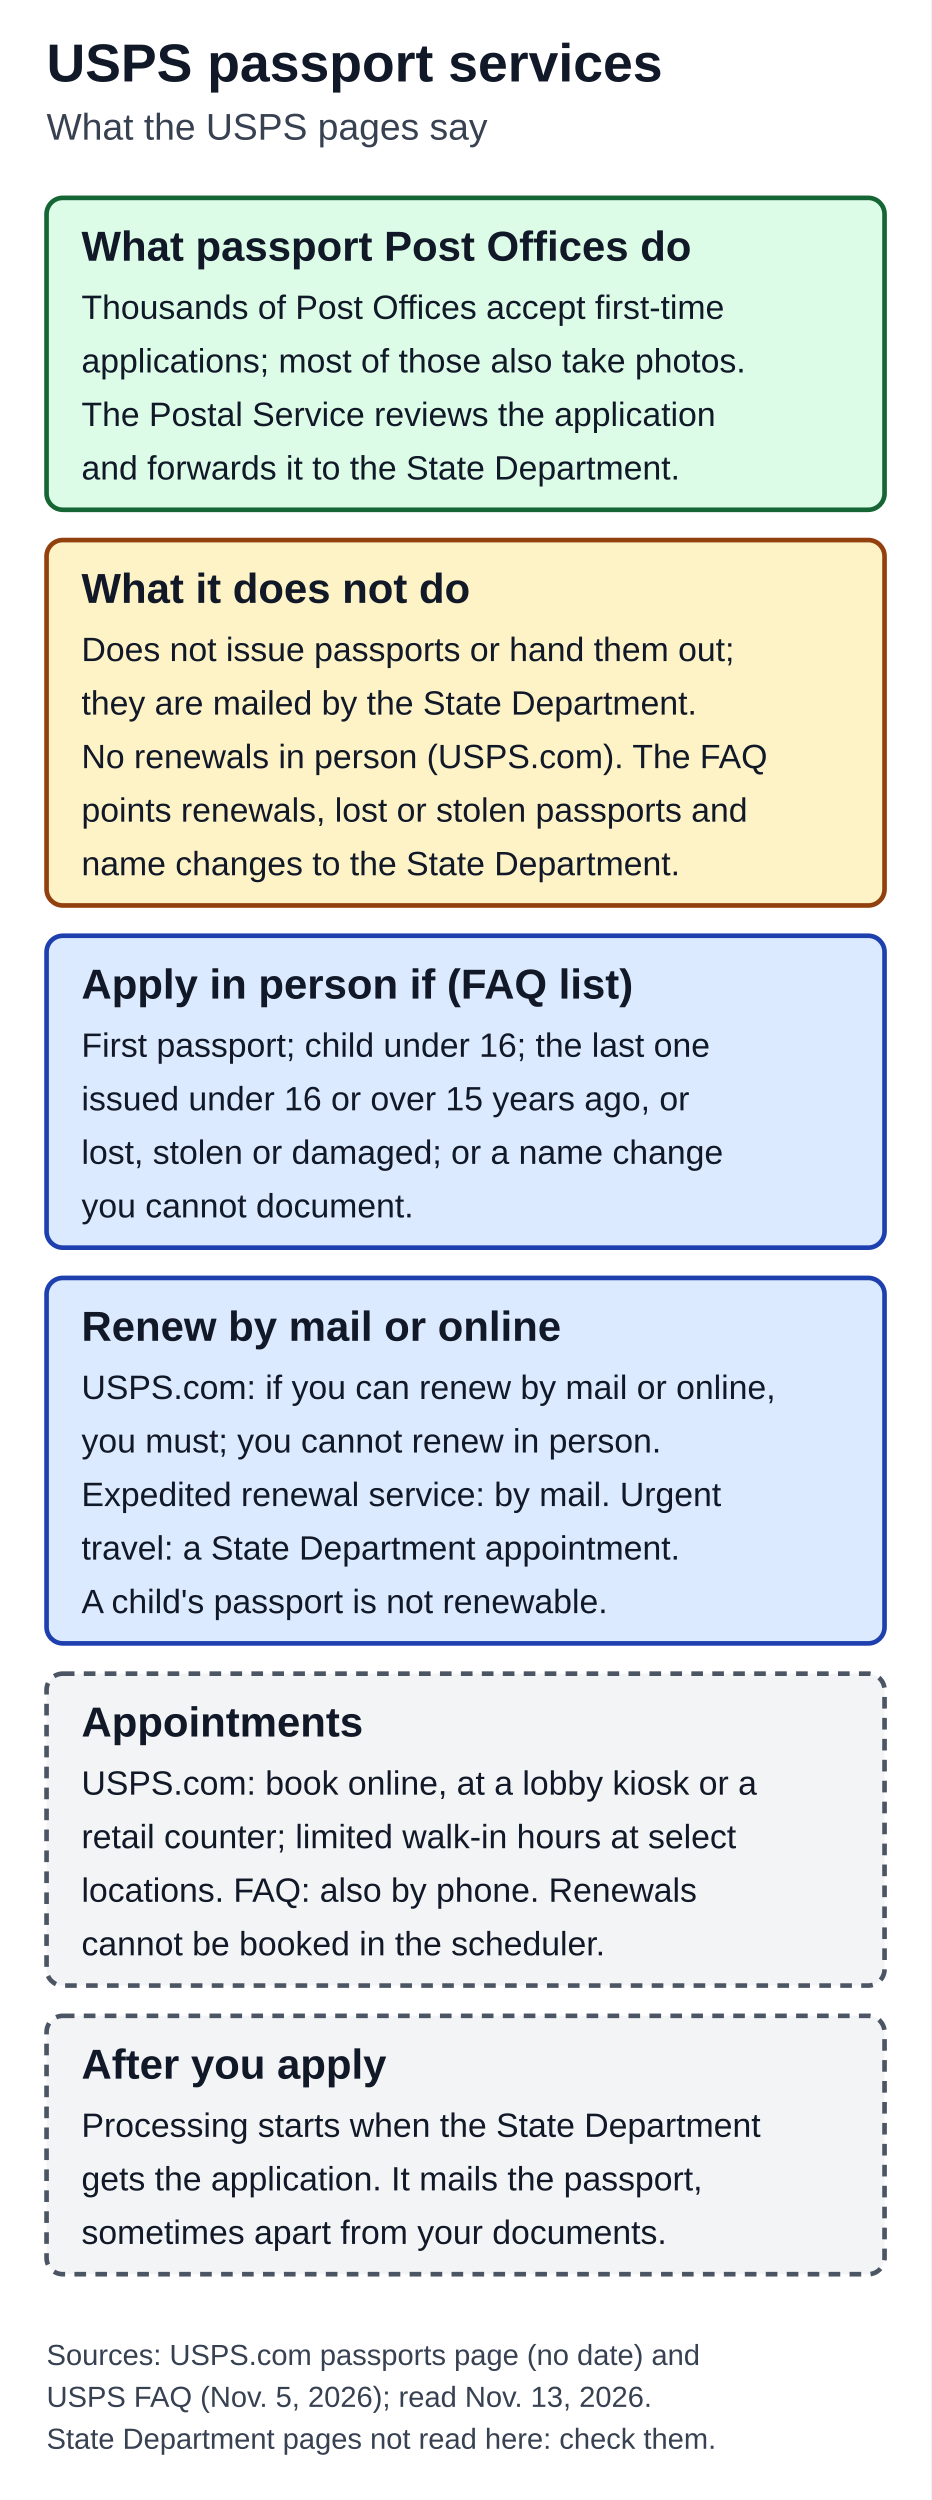
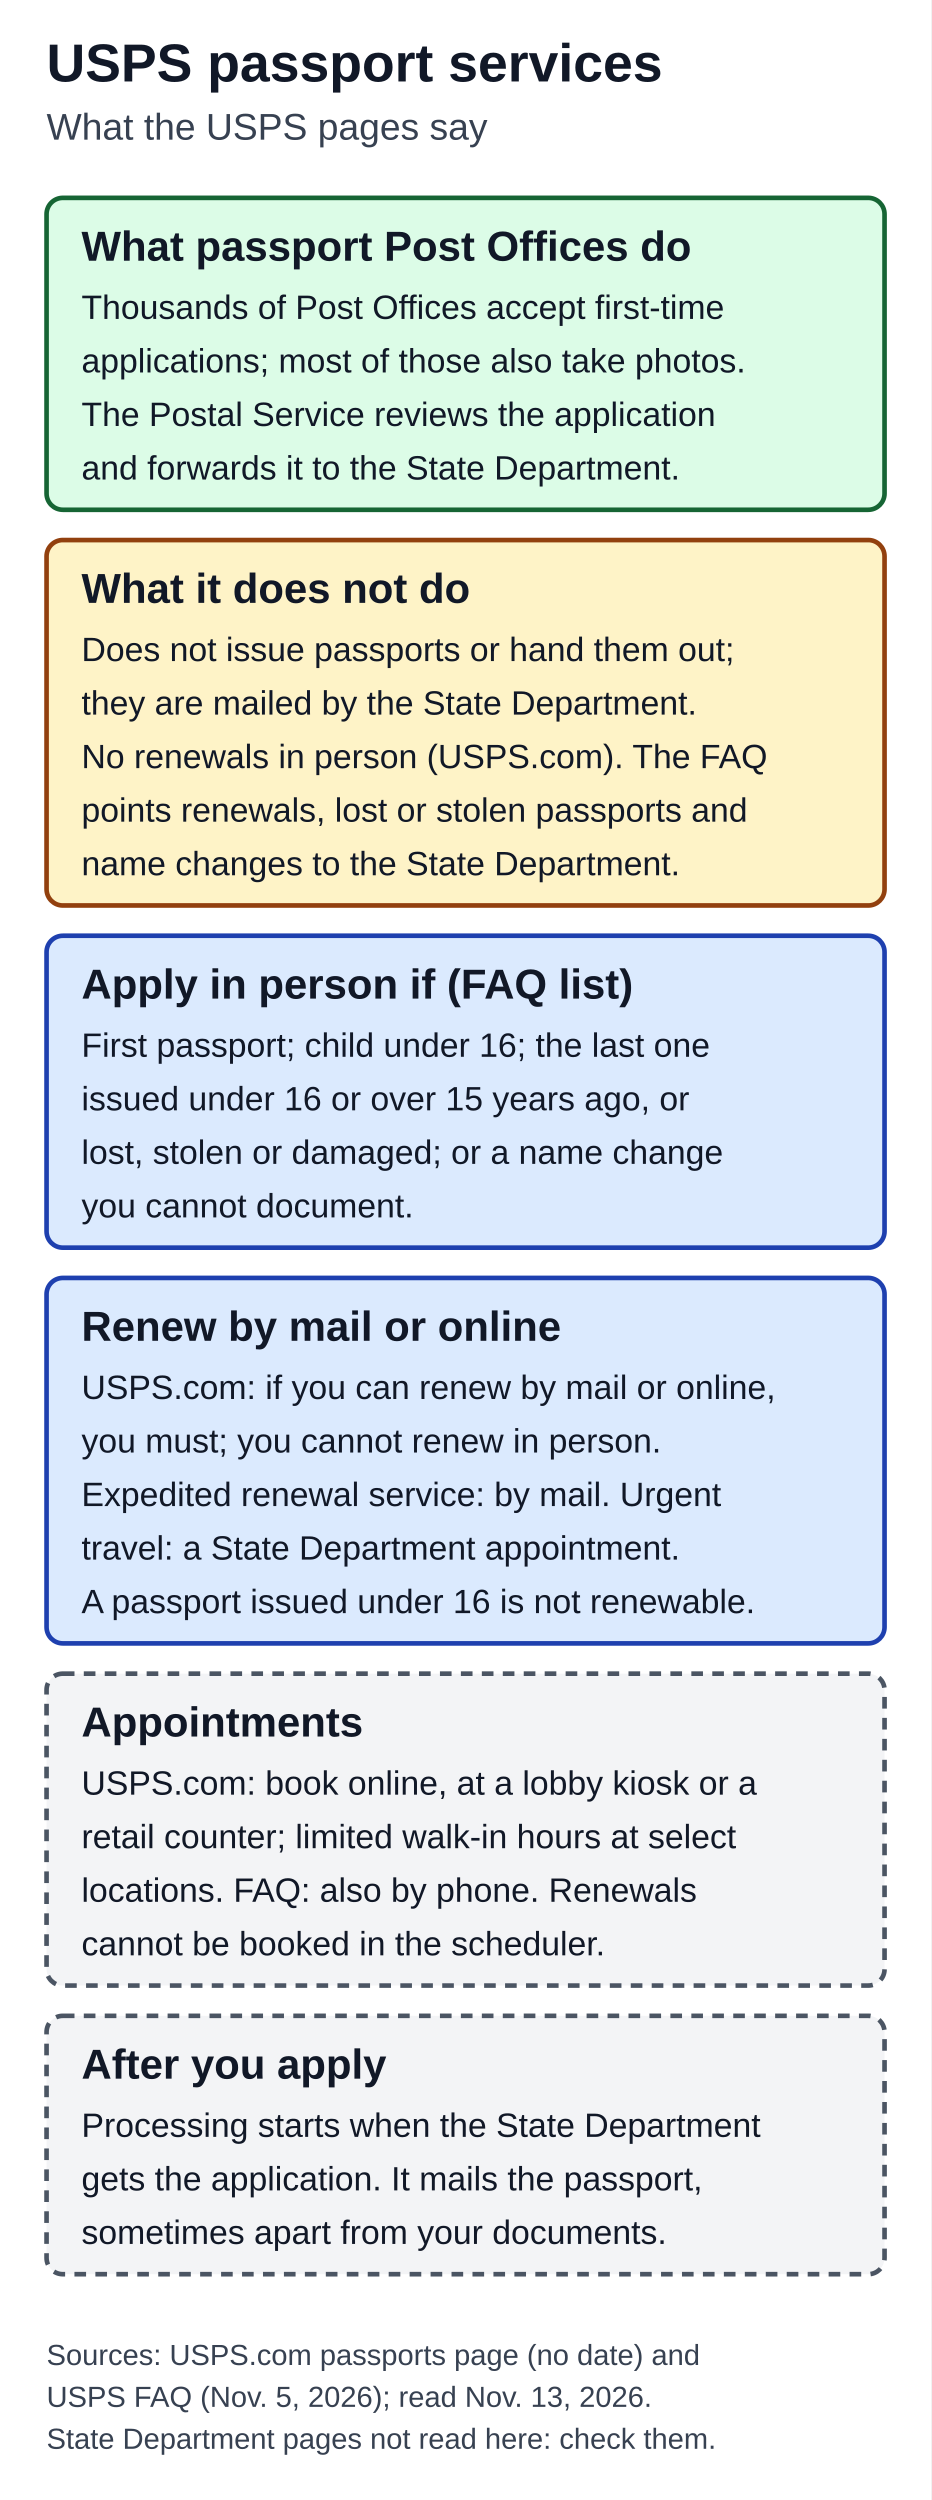
<svg xmlns="http://www.w3.org/2000/svg" width="800" height="2148" viewBox="0 0 800 2148" font-family="Liberation Sans, Arial, Helvetica, sans-serif">
  <rect width="800" height="2148" fill="#ffffff" />
  <text x="40" y="70" font-size="46" font-weight="bold" fill="#111827">USPS passport services</text>
  <text x="40" y="120" font-size="32" fill="#374151">What the USPS pages say</text>
  <rect x="40" y="170" width="720" height="268" rx="14" fill="#dcfce7" stroke="#166534" stroke-width="4" />
  <text x="70" y="224" font-size="36" font-weight="bold" fill="#111827">What passport Post Offices do</text>
  <text x="70" y="274" font-size="29" fill="#111827">Thousands of Post Offices accept first-time</text>
  <text x="70" y="320" font-size="29" fill="#111827">applications; most of those also take photos.</text>
  <text x="70" y="366" font-size="29" fill="#111827">The Postal Service reviews the application</text>
  <text x="70" y="412" font-size="29" fill="#111827">and forwards it to the State Department.</text>
  <rect x="40" y="464" width="720" height="314" rx="14" fill="#fef3c7" stroke="#92400e" stroke-width="4" />
  <text x="70" y="518" font-size="36" font-weight="bold" fill="#111827">What it does not do</text>
  <text x="70" y="568" font-size="29" fill="#111827">Does not issue passports or hand them out;</text>
  <text x="70" y="614" font-size="29" fill="#111827">they are mailed by the State Department.</text>
  <text x="70" y="660" font-size="29" fill="#111827">No renewals in person (USPS.com). The FAQ</text>
  <text x="70" y="706" font-size="29" fill="#111827">points renewals, lost or stolen passports and</text>
  <text x="70" y="752" font-size="29" fill="#111827">name changes to the State Department.</text>
  <rect x="40" y="804" width="720" height="268" rx="14" fill="#dbeafe" stroke="#1e40af" stroke-width="4" />
  <text x="70" y="858" font-size="36" font-weight="bold" fill="#111827">Apply in person if (FAQ list)</text>
  <text x="70" y="908" font-size="29" fill="#111827">First passport; child under 16; the last one</text>
  <text x="70" y="954" font-size="29" fill="#111827">issued under 16 or over 15 years ago, or</text>
  <text x="70" y="1000" font-size="29" fill="#111827">lost, stolen or damaged; or a name change</text>
  <text x="70" y="1046" font-size="29" fill="#111827">you cannot document.</text>
  <rect x="40" y="1098" width="720" height="314" rx="14" fill="#dbeafe" stroke="#1e40af" stroke-width="4" />
  <text x="70" y="1152" font-size="36" font-weight="bold" fill="#111827">Renew by mail or online</text>
  <text x="70" y="1202" font-size="29" fill="#111827">USPS.com: if you can renew by mail or online,</text>
  <text x="70" y="1248" font-size="29" fill="#111827">you must; you cannot renew in person.</text>
  <text x="70" y="1294" font-size="29" fill="#111827">Expedited renewal service: by mail. Urgent</text>
  <text x="70" y="1340" font-size="29" fill="#111827">travel: a State Department appointment.</text>
-   <text x="70" y="1386" font-size="29" fill="#111827">A child's passport is not renewable.</text>
+   <text x="70" y="1386" font-size="29" fill="#111827">A passport issued under 16 is not renewable.</text>
  <rect x="40" y="1438" width="720" height="268" rx="14" fill="#f3f4f6" stroke="#4b5563" stroke-width="4" stroke-dasharray="10 8" />
  <text x="70" y="1492" font-size="36" font-weight="bold" fill="#111827">Appointments</text>
  <text x="70" y="1542" font-size="29" fill="#111827">USPS.com: book online, at a lobby kiosk or a</text>
  <text x="70" y="1588" font-size="29" fill="#111827">retail counter; limited walk-in hours at select</text>
  <text x="70" y="1634" font-size="29" fill="#111827">locations. FAQ: also by phone. Renewals</text>
  <text x="70" y="1680" font-size="29" fill="#111827">cannot be booked in the scheduler.</text>
  <rect x="40" y="1732" width="720" height="222" rx="14" fill="#f3f4f6" stroke="#4b5563" stroke-width="4" stroke-dasharray="10 8" />
  <text x="70" y="1786" font-size="36" font-weight="bold" fill="#111827">After you apply</text>
  <text x="70" y="1836" font-size="29" fill="#111827">Processing starts when the State Department</text>
  <text x="70" y="1882" font-size="29" fill="#111827">gets the application. It mails the passport,</text>
  <text x="70" y="1928" font-size="29" fill="#111827">sometimes apart from your documents.</text>
  <text x="40" y="2032" font-size="25" fill="#374151">Sources: USPS.com passports page (no date) and</text>
  <text x="40" y="2068" font-size="25" fill="#374151">USPS FAQ (Nov. 5, 2026); read Nov. 13, 2026.</text>
  <text x="40" y="2104" font-size="25" fill="#374151">State Department pages not read here: check them.</text>
</svg>
